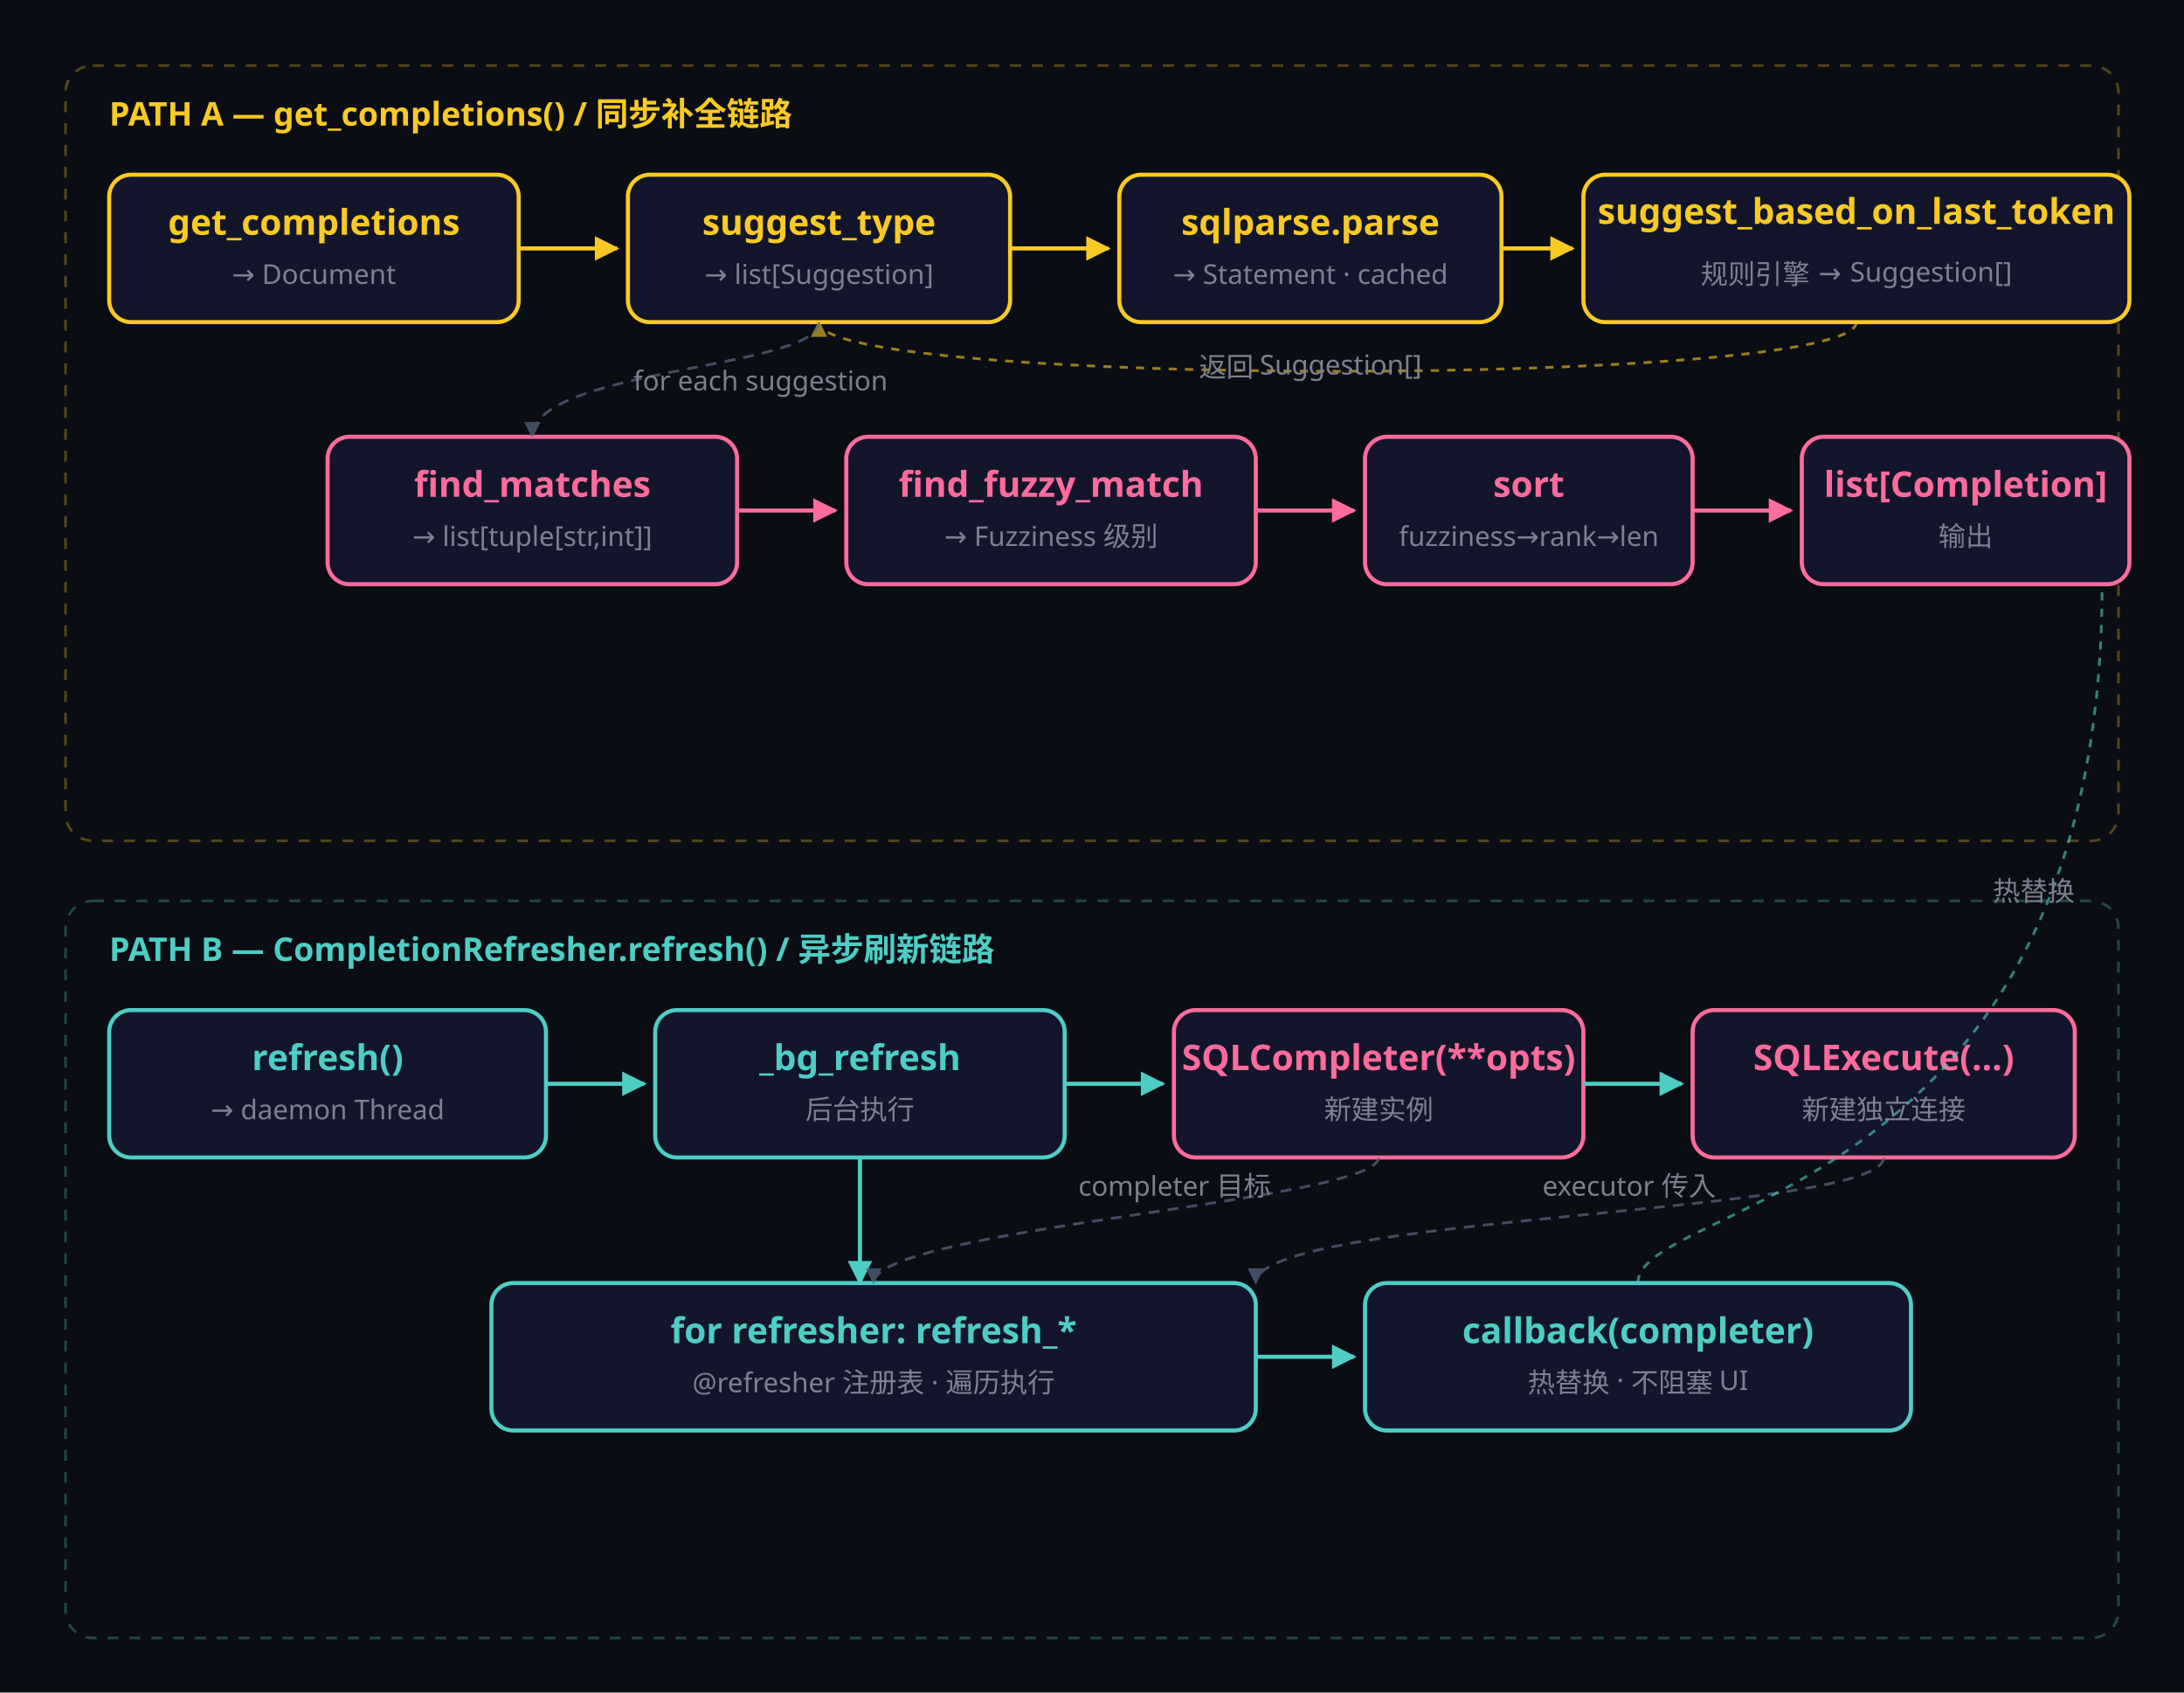
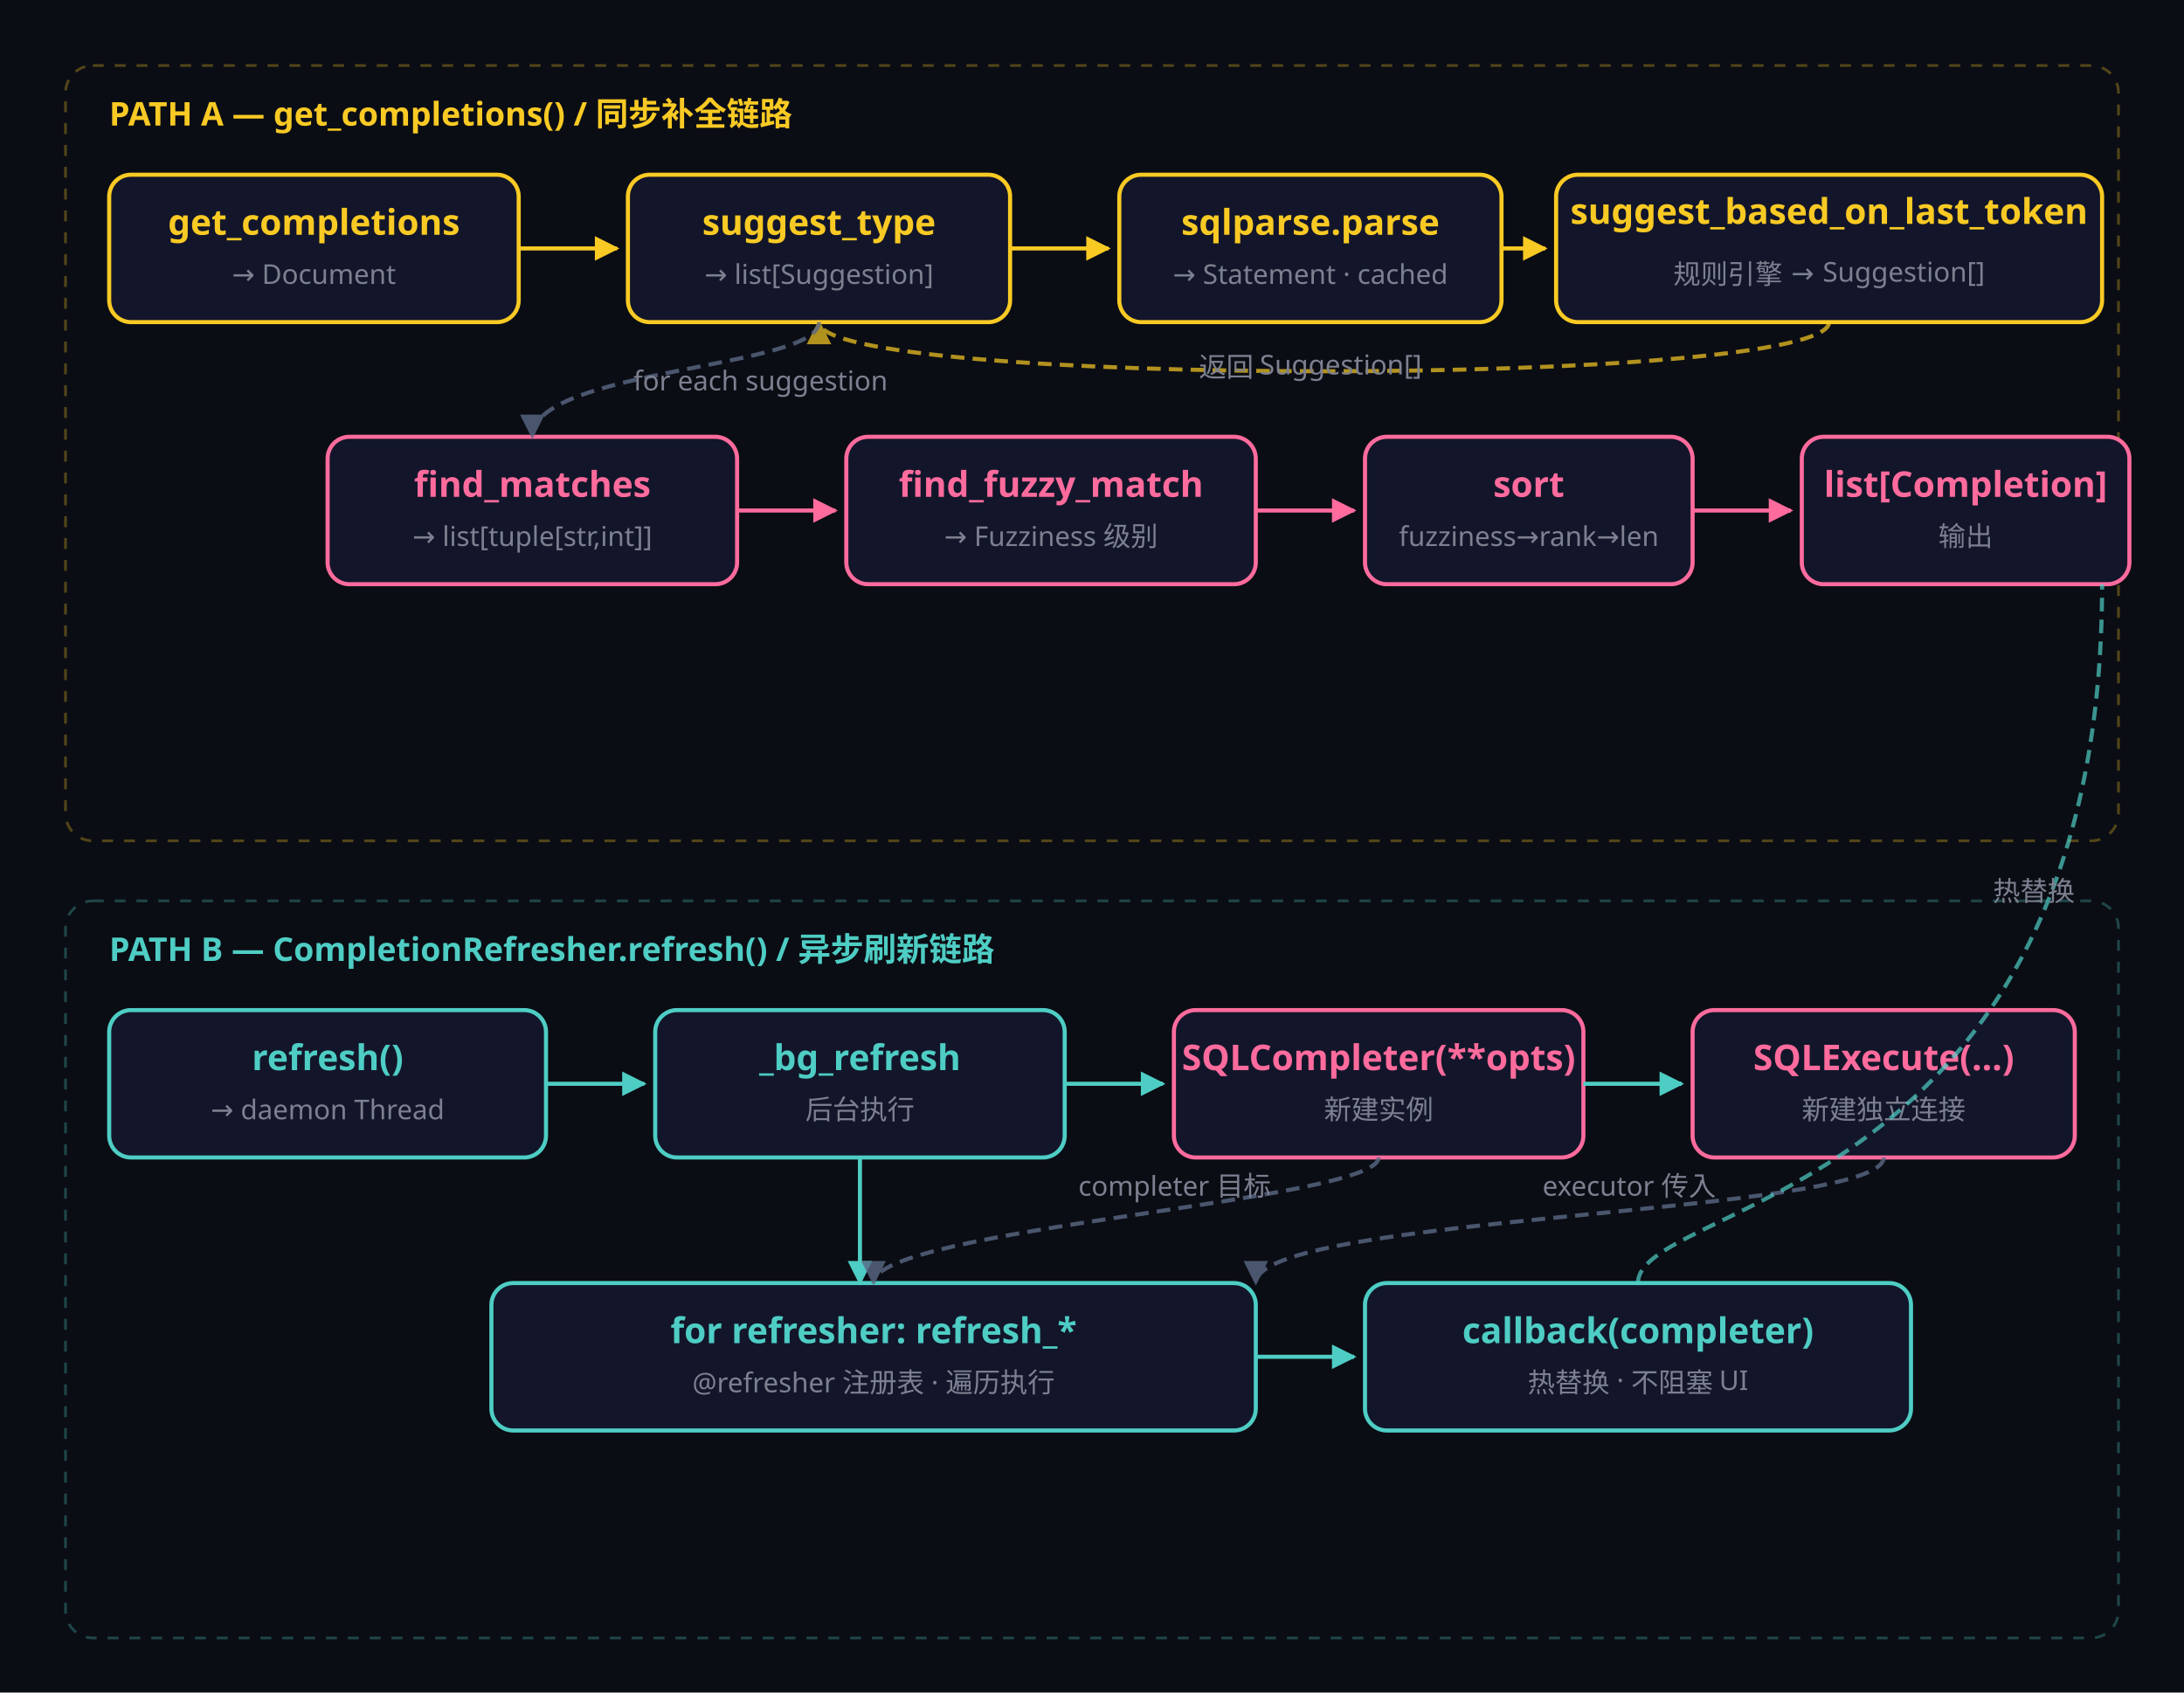
<svg xmlns="http://www.w3.org/2000/svg" width="800" height="620" viewBox="0 0 800 620">
  <defs>
    <style>
      .path-label { font-family: system-ui, sans-serif; font-size: 12px; font-weight: 600; }
      .node-title { font-family: system-ui, sans-serif; font-size: 13px; font-weight: 600; }
      .dtype { font-family: system-ui, sans-serif; font-size: 10px; fill: #7c8090; }
      path:hover { stroke: #6c8ef5 !important; stroke-width: 3 !important; cursor: pointer; }
    </style>
    <marker id="arrow-yellow" viewBox="0 0 10 10" refX="9" refY="5" markerWidth="6" markerHeight="6" orient="auto">
      <path d="M0,0 L10,5 L0,10 z" fill="#f9ca24" />
    </marker>
    <marker id="arrow-pink" viewBox="0 0 10 10" refX="9" refY="5" markerWidth="6" markerHeight="6" orient="auto">
      <path d="M0,0 L10,5 L0,10 z" fill="#ff6b9d" />
    </marker>
    <marker id="arrow-cyan" viewBox="0 0 10 10" refX="9" refY="5" markerWidth="6" markerHeight="6" orient="auto">
      <path d="M0,0 L10,5 L0,10 z" fill="#4ecdc4" />
    </marker>
    <marker id="arrow-gray" viewBox="0 0 10 10" refX="9" refY="5" markerWidth="6" markerHeight="6" orient="auto">
      <path d="M0,0 L10,5 L0,10 z" fill="#5a6885" />
    </marker>
  </defs>
  <rect width="800" height="620" fill="#0b0d14" />
  <rect x="24" y="24" width="752" height="284" rx="10" fill="none" stroke="#f9ca24" stroke-width="1" stroke-dasharray="4 4" opacity="0.3" />
  <text x="40" y="46" class="path-label" fill="#f9ca24">PATH A — get_completions() / 同步补全链路</text>
  <rect x="40" y="64" width="150" height="54" rx="8" fill="#13162a" stroke="#f9ca24" stroke-width="1.5" />
  <text x="115" y="86" text-anchor="middle" class="node-title" fill="#f9ca24">get_completions</text>
  <text x="115" y="104" text-anchor="middle" class="dtype">→ Document</text>
  <rect x="230" y="64" width="140" height="54" rx="8" fill="#13162a" stroke="#f9ca24" stroke-width="1.5" />
  <text x="300" y="86" text-anchor="middle" class="node-title" fill="#f9ca24">suggest_type</text>
  <text x="300" y="104" text-anchor="middle" class="dtype">→ list[Suggestion]</text>
  <rect x="410" y="64" width="140" height="54" rx="8" fill="#13162a" stroke="#f9ca24" stroke-width="1.5" />
  <text x="480" y="86" text-anchor="middle" class="node-title" fill="#f9ca24">sqlparse.parse</text>
  <text x="480" y="104" text-anchor="middle" class="dtype">→ Statement · cached</text>
-   <rect x="580" y="64" width="200" height="54" rx="8" fill="#13162a" stroke="#f9ca24" stroke-width="1.5" />
-   <text x="680" y="82" text-anchor="middle" class="node-title" fill="#f9ca24" font-size="11px">suggest_based_on_last_token</text>
-   <text x="680" y="104" text-anchor="middle" class="dtype">规则引擎 → Suggestion[]</text>
+   <rect x="570" y="64" width="200" height="54" rx="8" fill="#13162a" stroke="#f9ca24" stroke-width="1.5" />
+   <text x="670" y="82" text-anchor="middle" class="node-title" fill="#f9ca24" font-size="11px">suggest_based_on_last_token</text>
+   <text x="670" y="104" text-anchor="middle" class="dtype">规则引擎 → Suggestion[]</text>
  <line x1="190" y1="91" x2="226" y2="91" stroke="#f9ca24" stroke-width="1.5" marker-end="url(#arrow-yellow)" />
  <line x1="370" y1="91" x2="406" y2="91" stroke="#f9ca24" stroke-width="1.5" marker-end="url(#arrow-yellow)" />
-   <line x1="550" y1="91" x2="576" y2="91" stroke="#f9ca24" stroke-width="1.5" marker-end="url(#arrow-yellow)" />
-   <path d="M680 118 C 680 142, 300 142, 300 118" fill="none" stroke="#f9ca24" stroke-width="1" stroke-dasharray="3 3" opacity="0.6" marker-end="url(#arrow-yellow)" />
+   <line x1="550" y1="91" x2="566" y2="91" stroke="#f9ca24" stroke-width="1.5" marker-end="url(#arrow-yellow)" />
+   <path d="M670 118 C 670 142, 300 142, 300 118" fill="none" stroke="#f9ca24" stroke-width="1.5" stroke-dasharray="5 3" opacity="0.7" marker-end="url(#arrow-yellow)" />
  <text x="480" y="138" text-anchor="middle" class="dtype" fill="#f9ca24">返回 Suggestion[]</text>
  <rect x="120" y="160" width="150" height="54" rx="8" fill="#13162a" stroke="#ff6b9d" stroke-width="1.5" />
  <text x="195" y="182" text-anchor="middle" class="node-title" fill="#ff6b9d">find_matches</text>
  <text x="195" y="200" text-anchor="middle" class="dtype">→ list[tuple[str,int]]</text>
  <rect x="310" y="160" width="150" height="54" rx="8" fill="#13162a" stroke="#ff6b9d" stroke-width="1.5" />
  <text x="385" y="182" text-anchor="middle" class="node-title" fill="#ff6b9d">find_fuzzy_match</text>
  <text x="385" y="200" text-anchor="middle" class="dtype">→ Fuzziness 级别</text>
  <rect x="500" y="160" width="120" height="54" rx="8" fill="#13162a" stroke="#ff6b9d" stroke-width="1.5" />
  <text x="560" y="182" text-anchor="middle" class="node-title" fill="#ff6b9d">sort</text>
  <text x="560" y="200" text-anchor="middle" class="dtype">fuzziness→rank→len</text>
  <rect x="660" y="160" width="120" height="54" rx="8" fill="#13162a" stroke="#ff6b9d" stroke-width="1.5" />
  <text x="720" y="182" text-anchor="middle" class="node-title" fill="#ff6b9d" font-size="11px">list[Completion]</text>
  <text x="720" y="200" text-anchor="middle" class="dtype">输出</text>
  <line x1="270" y1="187" x2="306" y2="187" stroke="#ff6b9d" stroke-width="1.5" marker-end="url(#arrow-pink)" />
  <line x1="460" y1="187" x2="496" y2="187" stroke="#ff6b9d" stroke-width="1.5" marker-end="url(#arrow-pink)" />
  <line x1="620" y1="187" x2="656" y2="187" stroke="#ff6b9d" stroke-width="1.5" marker-end="url(#arrow-pink)" />
-   <path d="M300 118 C 300 135, 195 135, 195 160" fill="none" stroke="#5a6885" stroke-width="1" stroke-dasharray="4 3" opacity="0.7" marker-end="url(#arrow-gray)" />
+   <path d="M300 118 C 300 135, 195 135, 195 160" fill="none" stroke="#5a6885" stroke-width="1.5" stroke-dasharray="5 3" opacity="0.8" marker-end="url(#arrow-gray)" />
  <text x="232" y="143" class="dtype" fill="#7a85a3">for each suggestion</text>
  <rect x="24" y="330" width="752" height="270" rx="10" fill="none" stroke="#4ecdc4" stroke-width="1" stroke-dasharray="4 4" opacity="0.3" />
  <text x="40" y="352" class="path-label" fill="#4ecdc4">PATH B — CompletionRefresher.refresh() / 异步刷新链路</text>
  <rect x="40" y="370" width="160" height="54" rx="8" fill="#13162a" stroke="#4ecdc4" stroke-width="1.5" />
  <text x="120" y="392" text-anchor="middle" class="node-title" fill="#4ecdc4">refresh()</text>
  <text x="120" y="410" text-anchor="middle" class="dtype">→ daemon Thread</text>
  <rect x="240" y="370" width="150" height="54" rx="8" fill="#13162a" stroke="#4ecdc4" stroke-width="1.5" />
  <text x="315" y="392" text-anchor="middle" class="node-title" fill="#4ecdc4">_bg_refresh</text>
  <text x="315" y="410" text-anchor="middle" class="dtype">后台执行</text>
  <rect x="430" y="370" width="150" height="54" rx="8" fill="#13162a" stroke="#ff6b9d" stroke-width="1.5" />
  <text x="505" y="392" text-anchor="middle" class="node-title" fill="#ff6b9d" font-size="11px">SQLCompleter(**opts)</text>
  <text x="505" y="410" text-anchor="middle" class="dtype">新建实例</text>
  <rect x="620" y="370" width="140" height="54" rx="8" fill="#13162a" stroke="#ff6b9d" stroke-width="1.5" />
  <text x="690" y="392" text-anchor="middle" class="node-title" fill="#ff6b9d" font-size="11px">SQLExecute(...)</text>
  <text x="690" y="410" text-anchor="middle" class="dtype">新建独立连接</text>
  <line x1="200" y1="397" x2="236" y2="397" stroke="#4ecdc4" stroke-width="1.5" marker-end="url(#arrow-cyan)" />
  <line x1="390" y1="397" x2="426" y2="397" stroke="#4ecdc4" stroke-width="1.5" marker-end="url(#arrow-cyan)" />
  <line x1="580" y1="397" x2="616" y2="397" stroke="#4ecdc4" stroke-width="1.5" marker-end="url(#arrow-cyan)" />
  <rect x="180" y="470" width="280" height="54" rx="8" fill="#13162a" stroke="#4ecdc4" stroke-width="1.5" />
  <text x="320" y="492" text-anchor="middle" class="node-title" fill="#4ecdc4">for refresher: refresh_*</text>
  <text x="320" y="510" text-anchor="middle" class="dtype">@refresher 注册表 · 遍历执行</text>
  <rect x="500" y="470" width="200" height="54" rx="8" fill="#13162a" stroke="#4ecdc4" stroke-width="1.5" />
  <text x="600" y="492" text-anchor="middle" class="node-title" fill="#4ecdc4">callback(completer)</text>
  <text x="600" y="510" text-anchor="middle" class="dtype">热替换 · 不阻塞 UI</text>
  <path d="M315 424 L315 470" fill="none" stroke="#4ecdc4" stroke-width="1.5" marker-end="url(#arrow-cyan)" />
  <line x1="460" y1="497" x2="496" y2="497" stroke="#4ecdc4" stroke-width="1.5" marker-end="url(#arrow-cyan)" />
-   <path d="M690 424 C 690 445, 460 445, 460 470" fill="none" stroke="#5a6885" stroke-width="1" stroke-dasharray="4 3" opacity="0.7" marker-end="url(#arrow-gray)" />
+   <path d="M690 424 C 690 445, 460 445, 460 470" fill="none" stroke="#5a6885" stroke-width="1.5" stroke-dasharray="5 3" opacity="0.8" marker-end="url(#arrow-gray)" />
  <text x="565" y="438" class="dtype" fill="#7a85a3">executor 传入</text>
-   <path d="M505 424 C 505 440, 320 450, 320 470" fill="none" stroke="#5a6885" stroke-width="1" stroke-dasharray="4 3" opacity="0.7" marker-end="url(#arrow-gray)" />
+   <path d="M505 424 C 505 440, 320 450, 320 470" fill="none" stroke="#5a6885" stroke-width="1.5" stroke-dasharray="5 3" opacity="0.8" marker-end="url(#arrow-gray)" />
  <text x="395" y="438" class="dtype" fill="#7a85a3">completer 目标</text>
-   <path d="M600 470 C 600 440, 770 440, 770 214" fill="none" stroke="#4ecdc4" stroke-width="1" stroke-dasharray="3 3" opacity="0.6" />
+   <path d="M600 470 C 600 440, 770 440, 770 214" fill="none" stroke="#4ecdc4" stroke-width="1.5" stroke-dasharray="5 3" opacity="0.7" />
  <text x="760" y="330" class="dtype" fill="#4ecdc4" text-anchor="end">热替换</text>
</svg>
